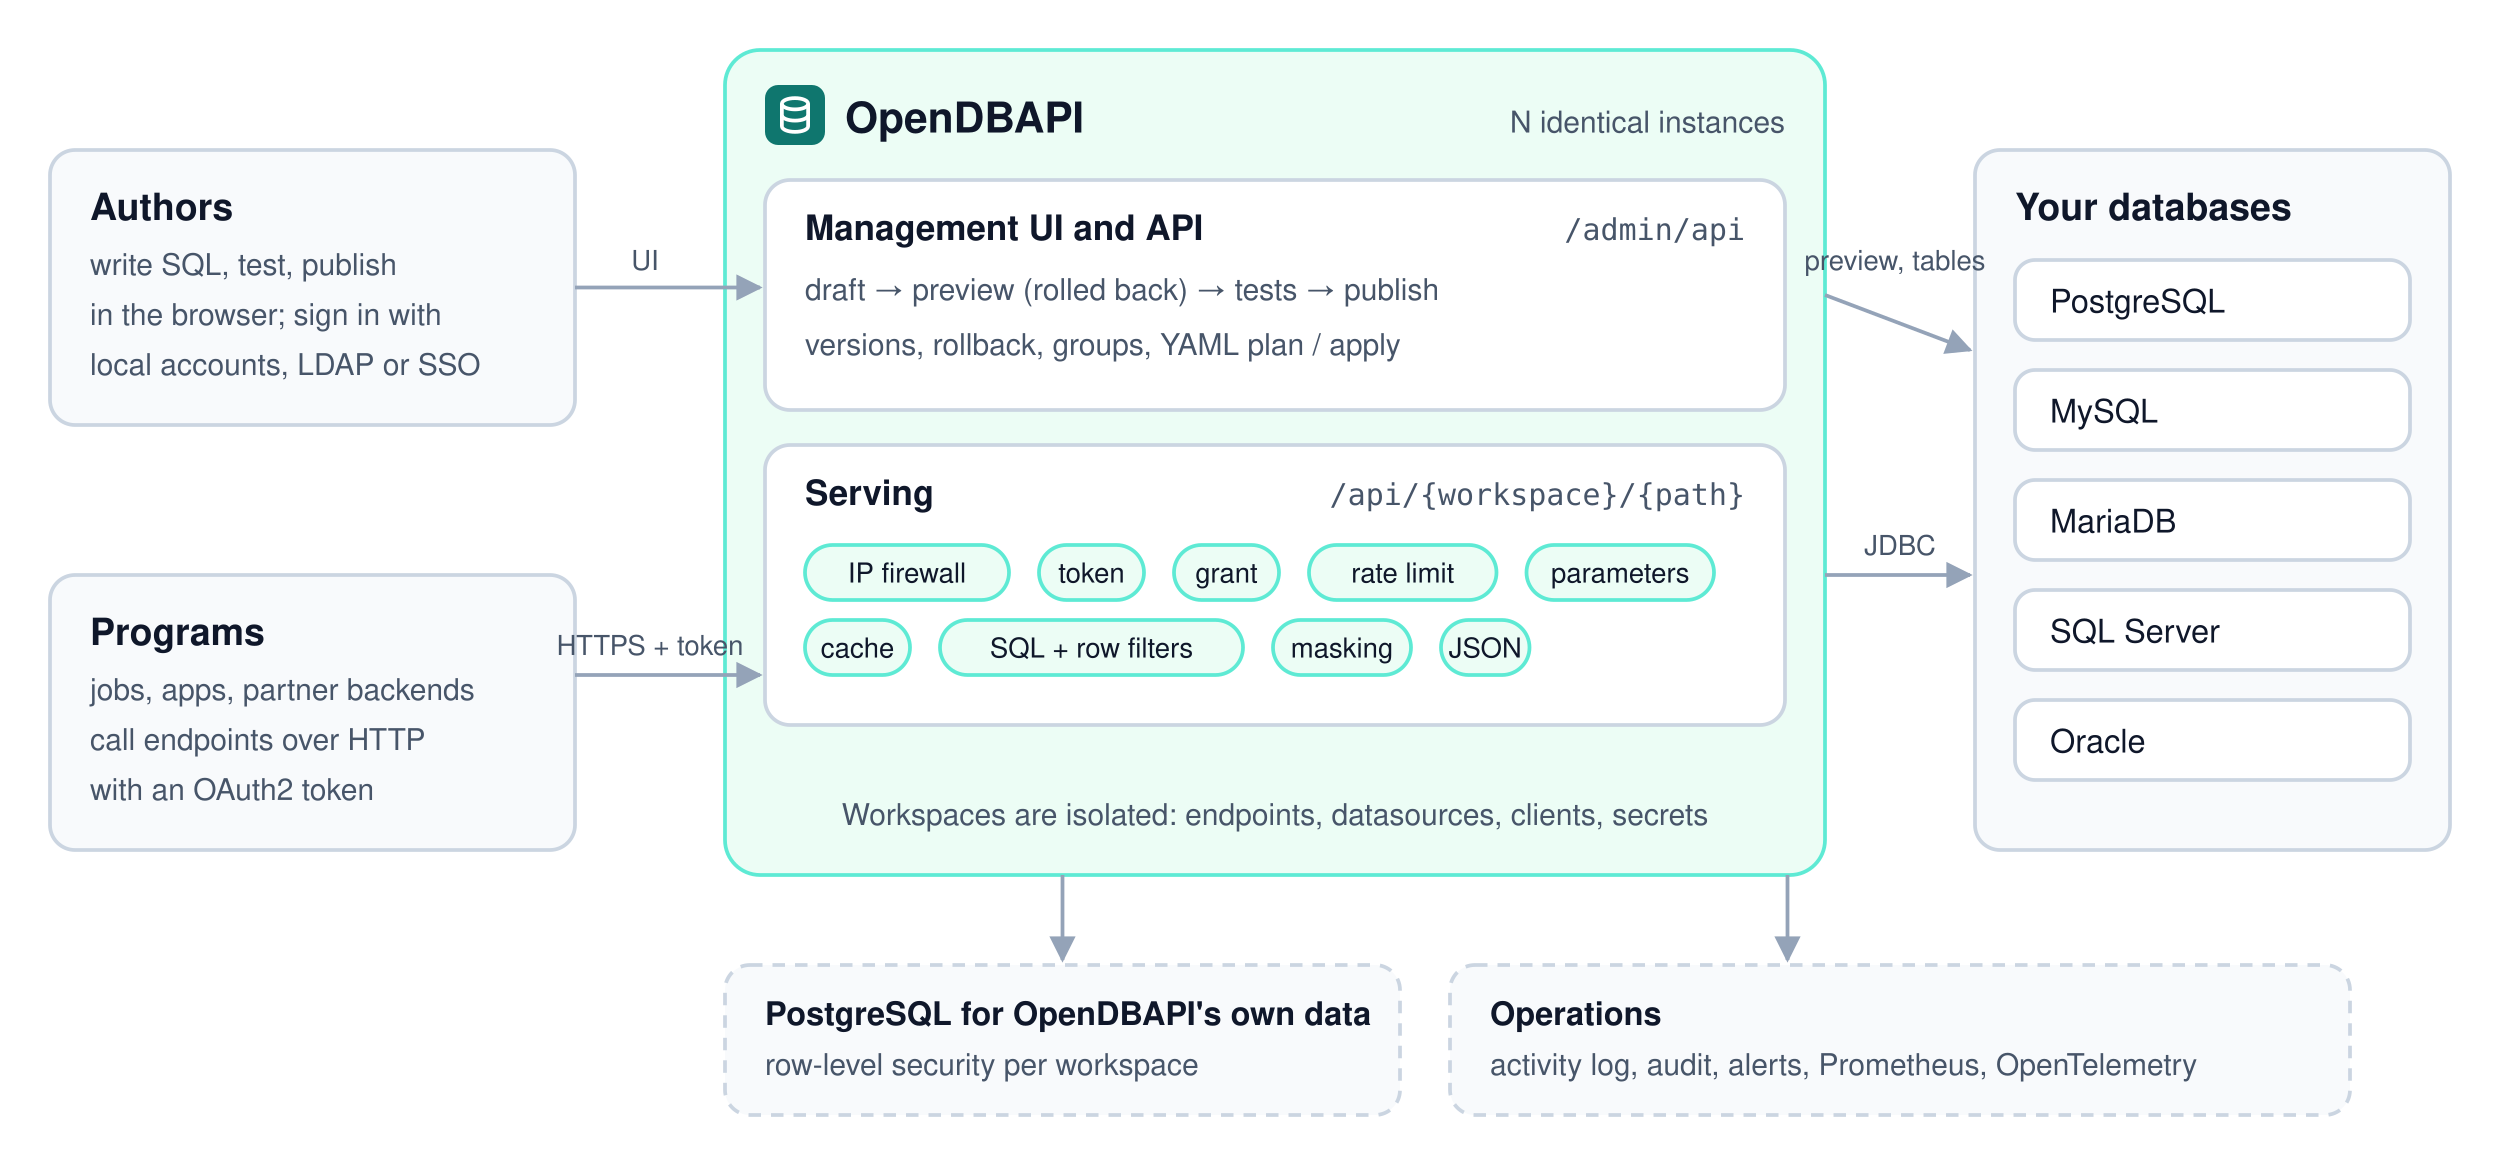
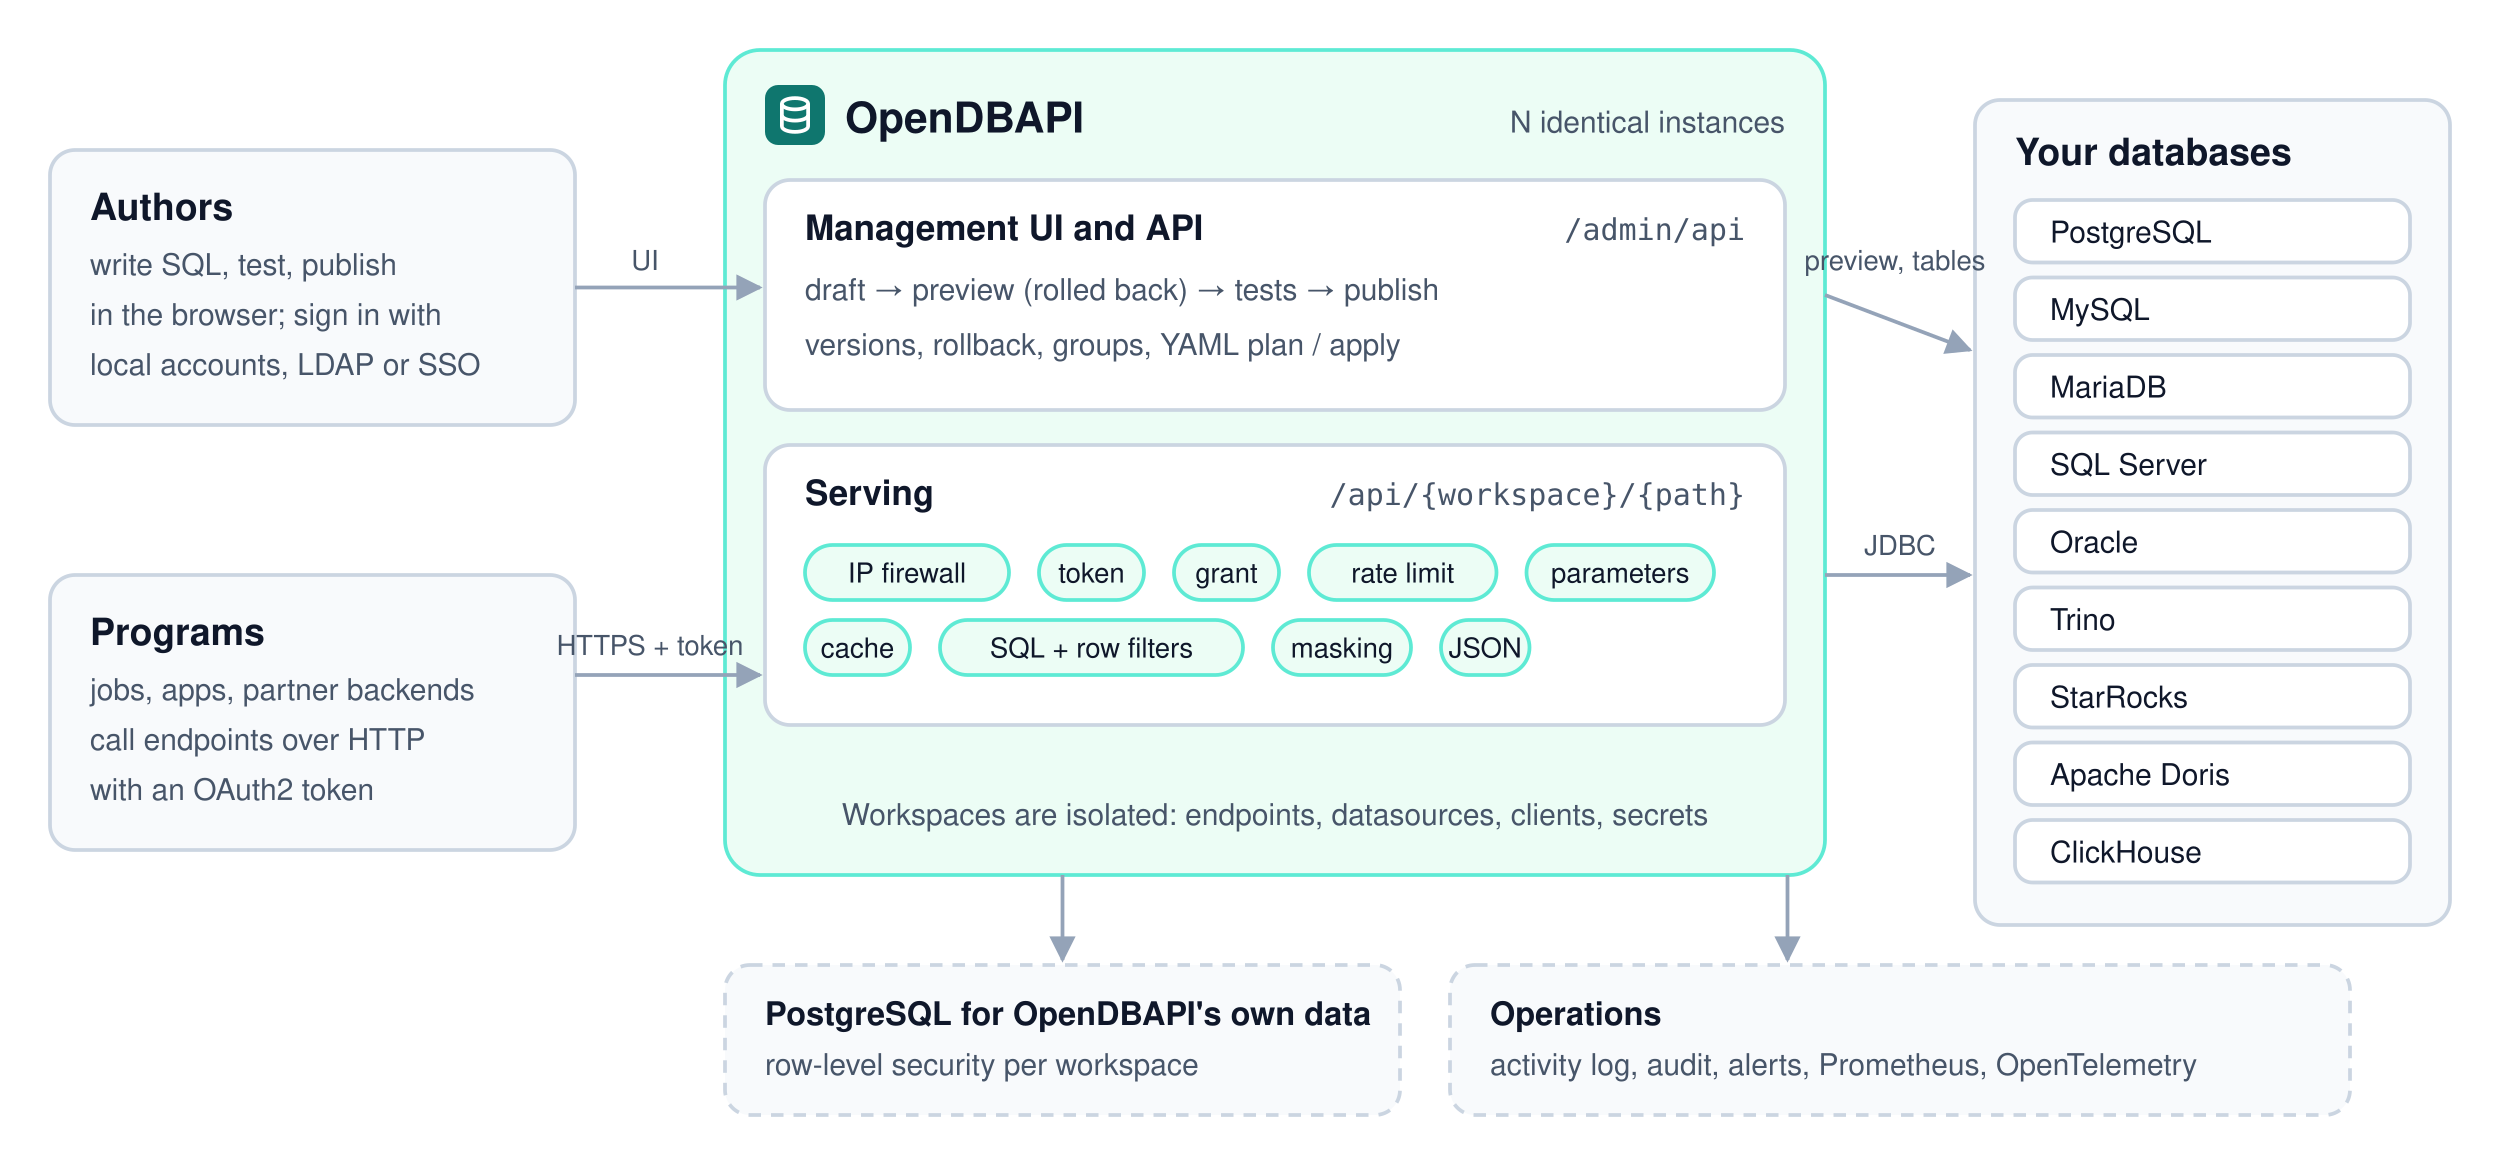
<svg xmlns="http://www.w3.org/2000/svg" viewBox="0 0 1000 460" width="1000" height="460" role="img" aria-label="OpenDBAPI architecture">
  <rect width="1000" height="460" fill="#ffffff" />
  <defs>
    <marker id="arrow" viewBox="0 0 10 10" refX="9" refY="5" markerWidth="7" markerHeight="7" orient="auto-start-reverse">
      <path d="M0 0L10 5L0 10z" fill="#94a3b8" />
    </marker>
  </defs>
  <rect x="20" y="60" width="210" height="110" rx="10" fill="#f8fafc" stroke="#cbd5e1" stroke-width="1.5" />
  <text x="36" y="88" font-family="-apple-system, BlinkMacSystemFont, 'Segoe UI', Helvetica, Arial, sans-serif" font-size="15" font-weight="600" fill="#0f172a" text-anchor="start">Authors</text>
  <text x="36" y="110" font-family="-apple-system, BlinkMacSystemFont, 'Segoe UI', Helvetica, Arial, sans-serif" font-size="12" font-weight="400" fill="#475569" text-anchor="start">write SQL, test, publish</text>
  <text x="36" y="130" font-family="-apple-system, BlinkMacSystemFont, 'Segoe UI', Helvetica, Arial, sans-serif" font-size="12" font-weight="400" fill="#475569" text-anchor="start">in the browser; sign in with</text>
  <text x="36" y="150" font-family="-apple-system, BlinkMacSystemFont, 'Segoe UI', Helvetica, Arial, sans-serif" font-size="12" font-weight="400" fill="#475569" text-anchor="start">local accounts, LDAP or SSO</text>
  <rect x="20" y="230" width="210" height="110" rx="10" fill="#f8fafc" stroke="#cbd5e1" stroke-width="1.5" />
  <text x="36" y="258" font-family="-apple-system, BlinkMacSystemFont, 'Segoe UI', Helvetica, Arial, sans-serif" font-size="15" font-weight="600" fill="#0f172a" text-anchor="start">Programs</text>
  <text x="36" y="280" font-family="-apple-system, BlinkMacSystemFont, 'Segoe UI', Helvetica, Arial, sans-serif" font-size="12" font-weight="400" fill="#475569" text-anchor="start">jobs, apps, partner backends</text>
  <text x="36" y="300" font-family="-apple-system, BlinkMacSystemFont, 'Segoe UI', Helvetica, Arial, sans-serif" font-size="12" font-weight="400" fill="#475569" text-anchor="start">call endpoints over HTTP</text>
  <text x="36" y="320" font-family="-apple-system, BlinkMacSystemFont, 'Segoe UI', Helvetica, Arial, sans-serif" font-size="12" font-weight="400" fill="#475569" text-anchor="start">with an OAuth2 token</text>
  <rect x="290" y="20" width="440" height="330" rx="14" fill="#ecfdf5" stroke="#5eead4" stroke-width="1.5" />
  <g transform="translate(306 34) scale(0.75)">
    <rect width="32" height="32" rx="7" fill="#0f766e" />
    <path d="M9 10c0-1.7 3.1-3 7-3s7 1.3 7 3v12c0 1.7-3.1 3-7 3s-7-1.3-7-3z" fill="none" stroke="#fff" stroke-width="2" />
    <path d="M9 10c0 1.7 3.1 3 7 3s7-1.3 7-3M9 16c0 1.7 3.1 3 7 3s7-1.3 7-3" fill="none" stroke="#fff" stroke-width="2" />
  </g>
  <text x="338" y="53" font-family="-apple-system, BlinkMacSystemFont, 'Segoe UI', Helvetica, Arial, sans-serif" font-size="17" font-weight="700" fill="#0f172a" text-anchor="start">OpenDBAPI</text>
  <text x="714" y="53" font-family="-apple-system, BlinkMacSystemFont, 'Segoe UI', Helvetica, Arial, sans-serif" font-size="12" font-weight="400" fill="#475569" text-anchor="end">N identical instances</text>
  <rect x="306" y="72" width="408" height="92" rx="10" fill="#ffffff" stroke="#cbd5e1" stroke-width="1.5" />
  <text x="322" y="96" font-family="-apple-system, BlinkMacSystemFont, 'Segoe UI', Helvetica, Arial, sans-serif" font-size="14" font-weight="600" fill="#0f172a" text-anchor="start">Management UI and API</text>
  <text x="698" y="96" font-family="ui-monospace, SFMono-Regular, Menlo, Consolas, monospace" font-size="12" font-weight="400" fill="#475569" text-anchor="end">/admin/api</text>
  <text x="322" y="120" font-family="-apple-system, BlinkMacSystemFont, 'Segoe UI', Helvetica, Arial, sans-serif" font-size="12" font-weight="400" fill="#475569" text-anchor="start">draft → preview (rolled back) → tests → publish</text>
  <text x="322" y="142" font-family="-apple-system, BlinkMacSystemFont, 'Segoe UI', Helvetica, Arial, sans-serif" font-size="12" font-weight="400" fill="#475569" text-anchor="start">versions, rollback, groups, YAML plan / apply</text>
  <rect x="306" y="178" width="408" height="112" rx="10" fill="#ffffff" stroke="#cbd5e1" stroke-width="1.5" />
  <text x="322" y="202" font-family="-apple-system, BlinkMacSystemFont, 'Segoe UI', Helvetica, Arial, sans-serif" font-size="14" font-weight="600" fill="#0f172a" text-anchor="start">Serving</text>
  <text x="698" y="202" font-family="ui-monospace, SFMono-Regular, Menlo, Consolas, monospace" font-size="12" font-weight="400" fill="#475569" text-anchor="end">/api/{workspace}/{path}</text>
  <rect x="322" y="218" width="81.6" height="22" rx="11" fill="#ecfdf5" stroke="#5eead4" stroke-width="1.5" />
  <text x="362.8" y="233" font-family="-apple-system, BlinkMacSystemFont, 'Segoe UI', Helvetica, Arial, sans-serif" font-size="11" font-weight="500" fill="#0f172a" text-anchor="middle">IP firewall</text>
  <rect x="415.6" y="218" width="42.0" height="22" rx="11" fill="#ecfdf5" stroke="#5eead4" stroke-width="1.5" />
  <text x="436.6" y="233" font-family="-apple-system, BlinkMacSystemFont, 'Segoe UI', Helvetica, Arial, sans-serif" font-size="11" font-weight="500" fill="#0f172a" text-anchor="middle">token</text>
  <rect x="469.6" y="218" width="42.0" height="22" rx="11" fill="#ecfdf5" stroke="#5eead4" stroke-width="1.5" />
  <text x="490.6" y="233" font-family="-apple-system, BlinkMacSystemFont, 'Segoe UI', Helvetica, Arial, sans-serif" font-size="11" font-weight="500" fill="#0f172a" text-anchor="middle">grant</text>
  <rect x="523.6" y="218" width="75.0" height="22" rx="11" fill="#ecfdf5" stroke="#5eead4" stroke-width="1.5" />
  <text x="561.1" y="233" font-family="-apple-system, BlinkMacSystemFont, 'Segoe UI', Helvetica, Arial, sans-serif" font-size="11" font-weight="500" fill="#0f172a" text-anchor="middle">rate limit</text>
  <rect x="610.6" y="218" width="75.0" height="22" rx="11" fill="#ecfdf5" stroke="#5eead4" stroke-width="1.5" />
  <text x="648.1" y="233" font-family="-apple-system, BlinkMacSystemFont, 'Segoe UI', Helvetica, Arial, sans-serif" font-size="11" font-weight="500" fill="#0f172a" text-anchor="middle">parameters</text>
  <rect x="322" y="248" width="42.0" height="22" rx="11" fill="#ecfdf5" stroke="#5eead4" stroke-width="1.5" />
  <text x="343.0" y="263" font-family="-apple-system, BlinkMacSystemFont, 'Segoe UI', Helvetica, Arial, sans-serif" font-size="11" font-weight="500" fill="#0f172a" text-anchor="middle">cache</text>
  <rect x="376.0" y="248" width="121.2" height="22" rx="11" fill="#ecfdf5" stroke="#5eead4" stroke-width="1.5" />
  <text x="436.6" y="263" font-family="-apple-system, BlinkMacSystemFont, 'Segoe UI', Helvetica, Arial, sans-serif" font-size="11" font-weight="500" fill="#0f172a" text-anchor="middle">SQL + row filters</text>
  <rect x="509.2" y="248" width="55.2" height="22" rx="11" fill="#ecfdf5" stroke="#5eead4" stroke-width="1.5" />
  <text x="536.8" y="263" font-family="-apple-system, BlinkMacSystemFont, 'Segoe UI', Helvetica, Arial, sans-serif" font-size="11" font-weight="500" fill="#0f172a" text-anchor="middle">masking</text>
  <rect x="576.4" y="248" width="35.4" height="22" rx="11" fill="#ecfdf5" stroke="#5eead4" stroke-width="1.5" />
  <text x="594.1" y="263" font-family="-apple-system, BlinkMacSystemFont, 'Segoe UI', Helvetica, Arial, sans-serif" font-size="11" font-weight="500" fill="#0f172a" text-anchor="middle">JSON</text>
  <text x="510.0" y="330" font-family="-apple-system, BlinkMacSystemFont, 'Segoe UI', Helvetica, Arial, sans-serif" font-size="12" font-weight="400" fill="#475569" text-anchor="middle">Workspaces are isolated: endpoints, datasources, clients, secrets</text>
-   <rect x="790" y="60" width="190" height="280" rx="10" fill="#f8fafc" stroke="#cbd5e1" stroke-width="1.5" />
-   <text x="806" y="88" font-family="-apple-system, BlinkMacSystemFont, 'Segoe UI', Helvetica, Arial, sans-serif" font-size="15" font-weight="600" fill="#0f172a" text-anchor="start">Your databases</text>
-   <rect x="806" y="104" width="158" height="32" rx="8" fill="#ffffff" stroke="#cbd5e1" stroke-width="1.5" />
-   <text x="820" y="125" font-family="-apple-system, BlinkMacSystemFont, 'Segoe UI', Helvetica, Arial, sans-serif" font-size="13" font-weight="400" fill="#0f172a" text-anchor="start">PostgreSQL</text>
-   <rect x="806" y="148" width="158" height="32" rx="8" fill="#ffffff" stroke="#cbd5e1" stroke-width="1.5" />
-   <text x="820" y="169" font-family="-apple-system, BlinkMacSystemFont, 'Segoe UI', Helvetica, Arial, sans-serif" font-size="13" font-weight="400" fill="#0f172a" text-anchor="start">MySQL</text>
-   <rect x="806" y="192" width="158" height="32" rx="8" fill="#ffffff" stroke="#cbd5e1" stroke-width="1.5" />
-   <text x="820" y="213" font-family="-apple-system, BlinkMacSystemFont, 'Segoe UI', Helvetica, Arial, sans-serif" font-size="13" font-weight="400" fill="#0f172a" text-anchor="start">MariaDB</text>
-   <rect x="806" y="236" width="158" height="32" rx="8" fill="#ffffff" stroke="#cbd5e1" stroke-width="1.5" />
-   <text x="820" y="257" font-family="-apple-system, BlinkMacSystemFont, 'Segoe UI', Helvetica, Arial, sans-serif" font-size="13" font-weight="400" fill="#0f172a" text-anchor="start">SQL Server</text>
-   <rect x="806" y="280" width="158" height="32" rx="8" fill="#ffffff" stroke="#cbd5e1" stroke-width="1.5" />
-   <text x="820" y="301" font-family="-apple-system, BlinkMacSystemFont, 'Segoe UI', Helvetica, Arial, sans-serif" font-size="13" font-weight="400" fill="#0f172a" text-anchor="start">Oracle</text>
+   <rect x="790" y="40" width="190" height="330" rx="10" fill="#f8fafc" stroke="#cbd5e1" stroke-width="1.5" />
+   <text x="806" y="66" font-family="-apple-system, BlinkMacSystemFont, 'Segoe UI', Helvetica, Arial, sans-serif" font-size="15" font-weight="600" fill="#0f172a" text-anchor="start">Your databases</text>
+   <rect x="806" y="80" width="158" height="25" rx="7" fill="#ffffff" stroke="#cbd5e1" stroke-width="1.5" />
+   <text x="820" y="97" font-family="-apple-system, BlinkMacSystemFont, 'Segoe UI', Helvetica, Arial, sans-serif" font-size="12" font-weight="400" fill="#0f172a" text-anchor="start">PostgreSQL</text>
+   <rect x="806" y="111" width="158" height="25" rx="7" fill="#ffffff" stroke="#cbd5e1" stroke-width="1.5" />
+   <text x="820" y="128" font-family="-apple-system, BlinkMacSystemFont, 'Segoe UI', Helvetica, Arial, sans-serif" font-size="12" font-weight="400" fill="#0f172a" text-anchor="start">MySQL</text>
+   <rect x="806" y="142" width="158" height="25" rx="7" fill="#ffffff" stroke="#cbd5e1" stroke-width="1.5" />
+   <text x="820" y="159" font-family="-apple-system, BlinkMacSystemFont, 'Segoe UI', Helvetica, Arial, sans-serif" font-size="12" font-weight="400" fill="#0f172a" text-anchor="start">MariaDB</text>
+   <rect x="806" y="173" width="158" height="25" rx="7" fill="#ffffff" stroke="#cbd5e1" stroke-width="1.5" />
+   <text x="820" y="190" font-family="-apple-system, BlinkMacSystemFont, 'Segoe UI', Helvetica, Arial, sans-serif" font-size="12" font-weight="400" fill="#0f172a" text-anchor="start">SQL Server</text>
+   <rect x="806" y="204" width="158" height="25" rx="7" fill="#ffffff" stroke="#cbd5e1" stroke-width="1.5" />
+   <text x="820" y="221" font-family="-apple-system, BlinkMacSystemFont, 'Segoe UI', Helvetica, Arial, sans-serif" font-size="12" font-weight="400" fill="#0f172a" text-anchor="start">Oracle</text>
+   <rect x="806" y="235" width="158" height="25" rx="7" fill="#ffffff" stroke="#cbd5e1" stroke-width="1.5" />
+   <text x="820" y="252" font-family="-apple-system, BlinkMacSystemFont, 'Segoe UI', Helvetica, Arial, sans-serif" font-size="12" font-weight="400" fill="#0f172a" text-anchor="start">Trino</text>
+   <rect x="806" y="266" width="158" height="25" rx="7" fill="#ffffff" stroke="#cbd5e1" stroke-width="1.5" />
+   <text x="820" y="283" font-family="-apple-system, BlinkMacSystemFont, 'Segoe UI', Helvetica, Arial, sans-serif" font-size="12" font-weight="400" fill="#0f172a" text-anchor="start">StarRocks</text>
+   <rect x="806" y="297" width="158" height="25" rx="7" fill="#ffffff" stroke="#cbd5e1" stroke-width="1.5" />
+   <text x="820" y="314" font-family="-apple-system, BlinkMacSystemFont, 'Segoe UI', Helvetica, Arial, sans-serif" font-size="12" font-weight="400" fill="#0f172a" text-anchor="start">Apache Doris</text>
+   <rect x="806" y="328" width="158" height="25" rx="7" fill="#ffffff" stroke="#cbd5e1" stroke-width="1.5" />
+   <text x="820" y="345" font-family="-apple-system, BlinkMacSystemFont, 'Segoe UI', Helvetica, Arial, sans-serif" font-size="12" font-weight="400" fill="#0f172a" text-anchor="start">ClickHouse</text>
  <rect x="290" y="386" width="270" height="60" rx="10" fill="#f8fafc" stroke="#cbd5e1" stroke-width="1.5" stroke-dasharray="5 4" />
  <text x="306" y="410" font-family="-apple-system, BlinkMacSystemFont, 'Segoe UI', Helvetica, Arial, sans-serif" font-size="13" font-weight="600" fill="#0f172a" text-anchor="start">PostgreSQL for OpenDBAPI's own data</text>
  <text x="306" y="430" font-family="-apple-system, BlinkMacSystemFont, 'Segoe UI', Helvetica, Arial, sans-serif" font-size="12" font-weight="400" fill="#475569" text-anchor="start">row-level security per workspace</text>
  <rect x="580" y="386" width="360" height="60" rx="10" fill="#f8fafc" stroke="#cbd5e1" stroke-width="1.5" stroke-dasharray="5 4" />
  <text x="596" y="410" font-family="-apple-system, BlinkMacSystemFont, 'Segoe UI', Helvetica, Arial, sans-serif" font-size="13" font-weight="600" fill="#0f172a" text-anchor="start">Operations</text>
  <text x="596" y="430" font-family="-apple-system, BlinkMacSystemFont, 'Segoe UI', Helvetica, Arial, sans-serif" font-size="12" font-weight="400" fill="#475569" text-anchor="start">activity log, audit, alerts, Prometheus, OpenTelemetry</text>
  <line x1="230" y1="115" x2="304" y2="115" stroke="#94a3b8" stroke-width="1.5" marker-end="url(#arrow)" />
  <text x="258" y="108" font-family="-apple-system, BlinkMacSystemFont, 'Segoe UI', Helvetica, Arial, sans-serif" font-size="11" font-weight="400" fill="#475569" text-anchor="middle">UI</text>
  <line x1="230" y1="270" x2="304" y2="270" stroke="#94a3b8" stroke-width="1.5" marker-end="url(#arrow)" />
  <text x="260" y="262" font-family="-apple-system, BlinkMacSystemFont, 'Segoe UI', Helvetica, Arial, sans-serif" font-size="11" font-weight="400" fill="#475569" text-anchor="middle">HTTPS + token</text>
  <line x1="730" y1="230" x2="788" y2="230" stroke="#94a3b8" stroke-width="1.5" marker-end="url(#arrow)" />
  <text x="760" y="222" font-family="-apple-system, BlinkMacSystemFont, 'Segoe UI', Helvetica, Arial, sans-serif" font-size="11" font-weight="400" fill="#475569" text-anchor="middle">JDBC</text>
  <line x1="730" y1="118" x2="788" y2="140" stroke="#94a3b8" stroke-width="1.5" marker-end="url(#arrow)" />
  <text x="758" y="108" font-family="-apple-system, BlinkMacSystemFont, 'Segoe UI', Helvetica, Arial, sans-serif" font-size="11" font-weight="400" fill="#475569" text-anchor="middle">preview, tables</text>
  <line x1="425" y1="350" x2="425" y2="384" stroke="#94a3b8" stroke-width="1.5" marker-end="url(#arrow)" />
  <line x1="715" y1="350" x2="715" y2="384" stroke="#94a3b8" stroke-width="1.5" marker-end="url(#arrow)" />
</svg>
